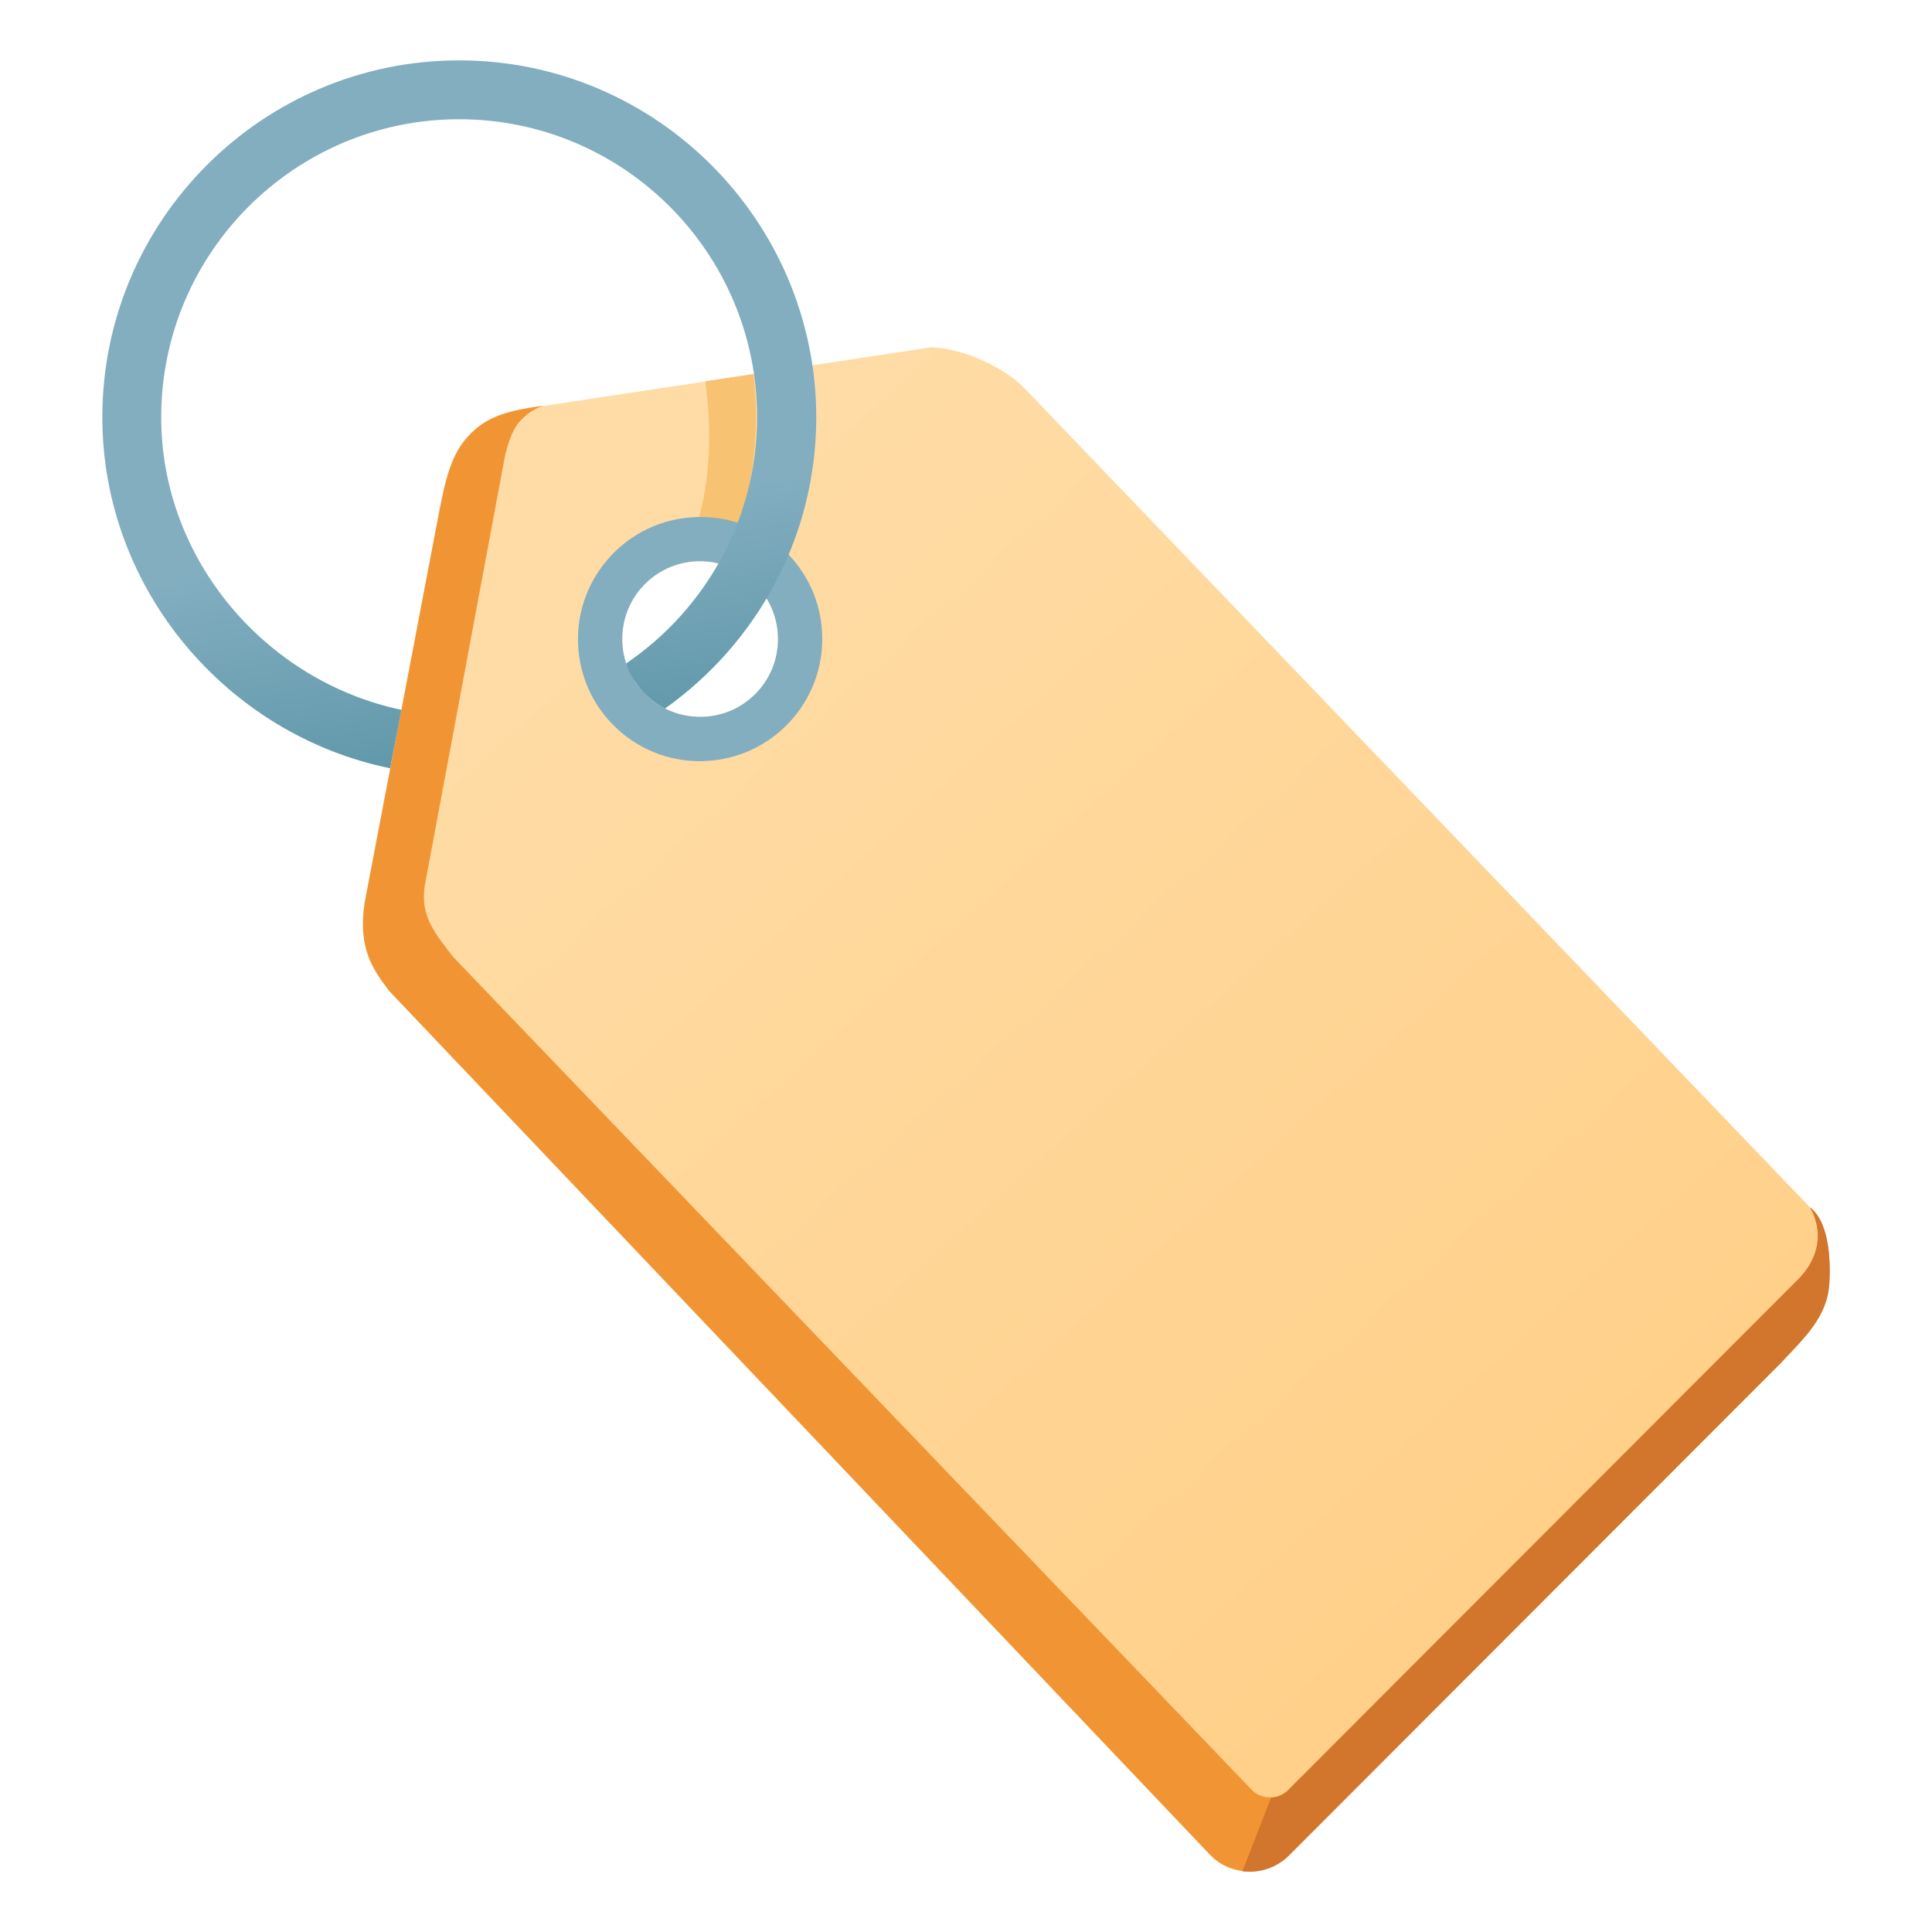
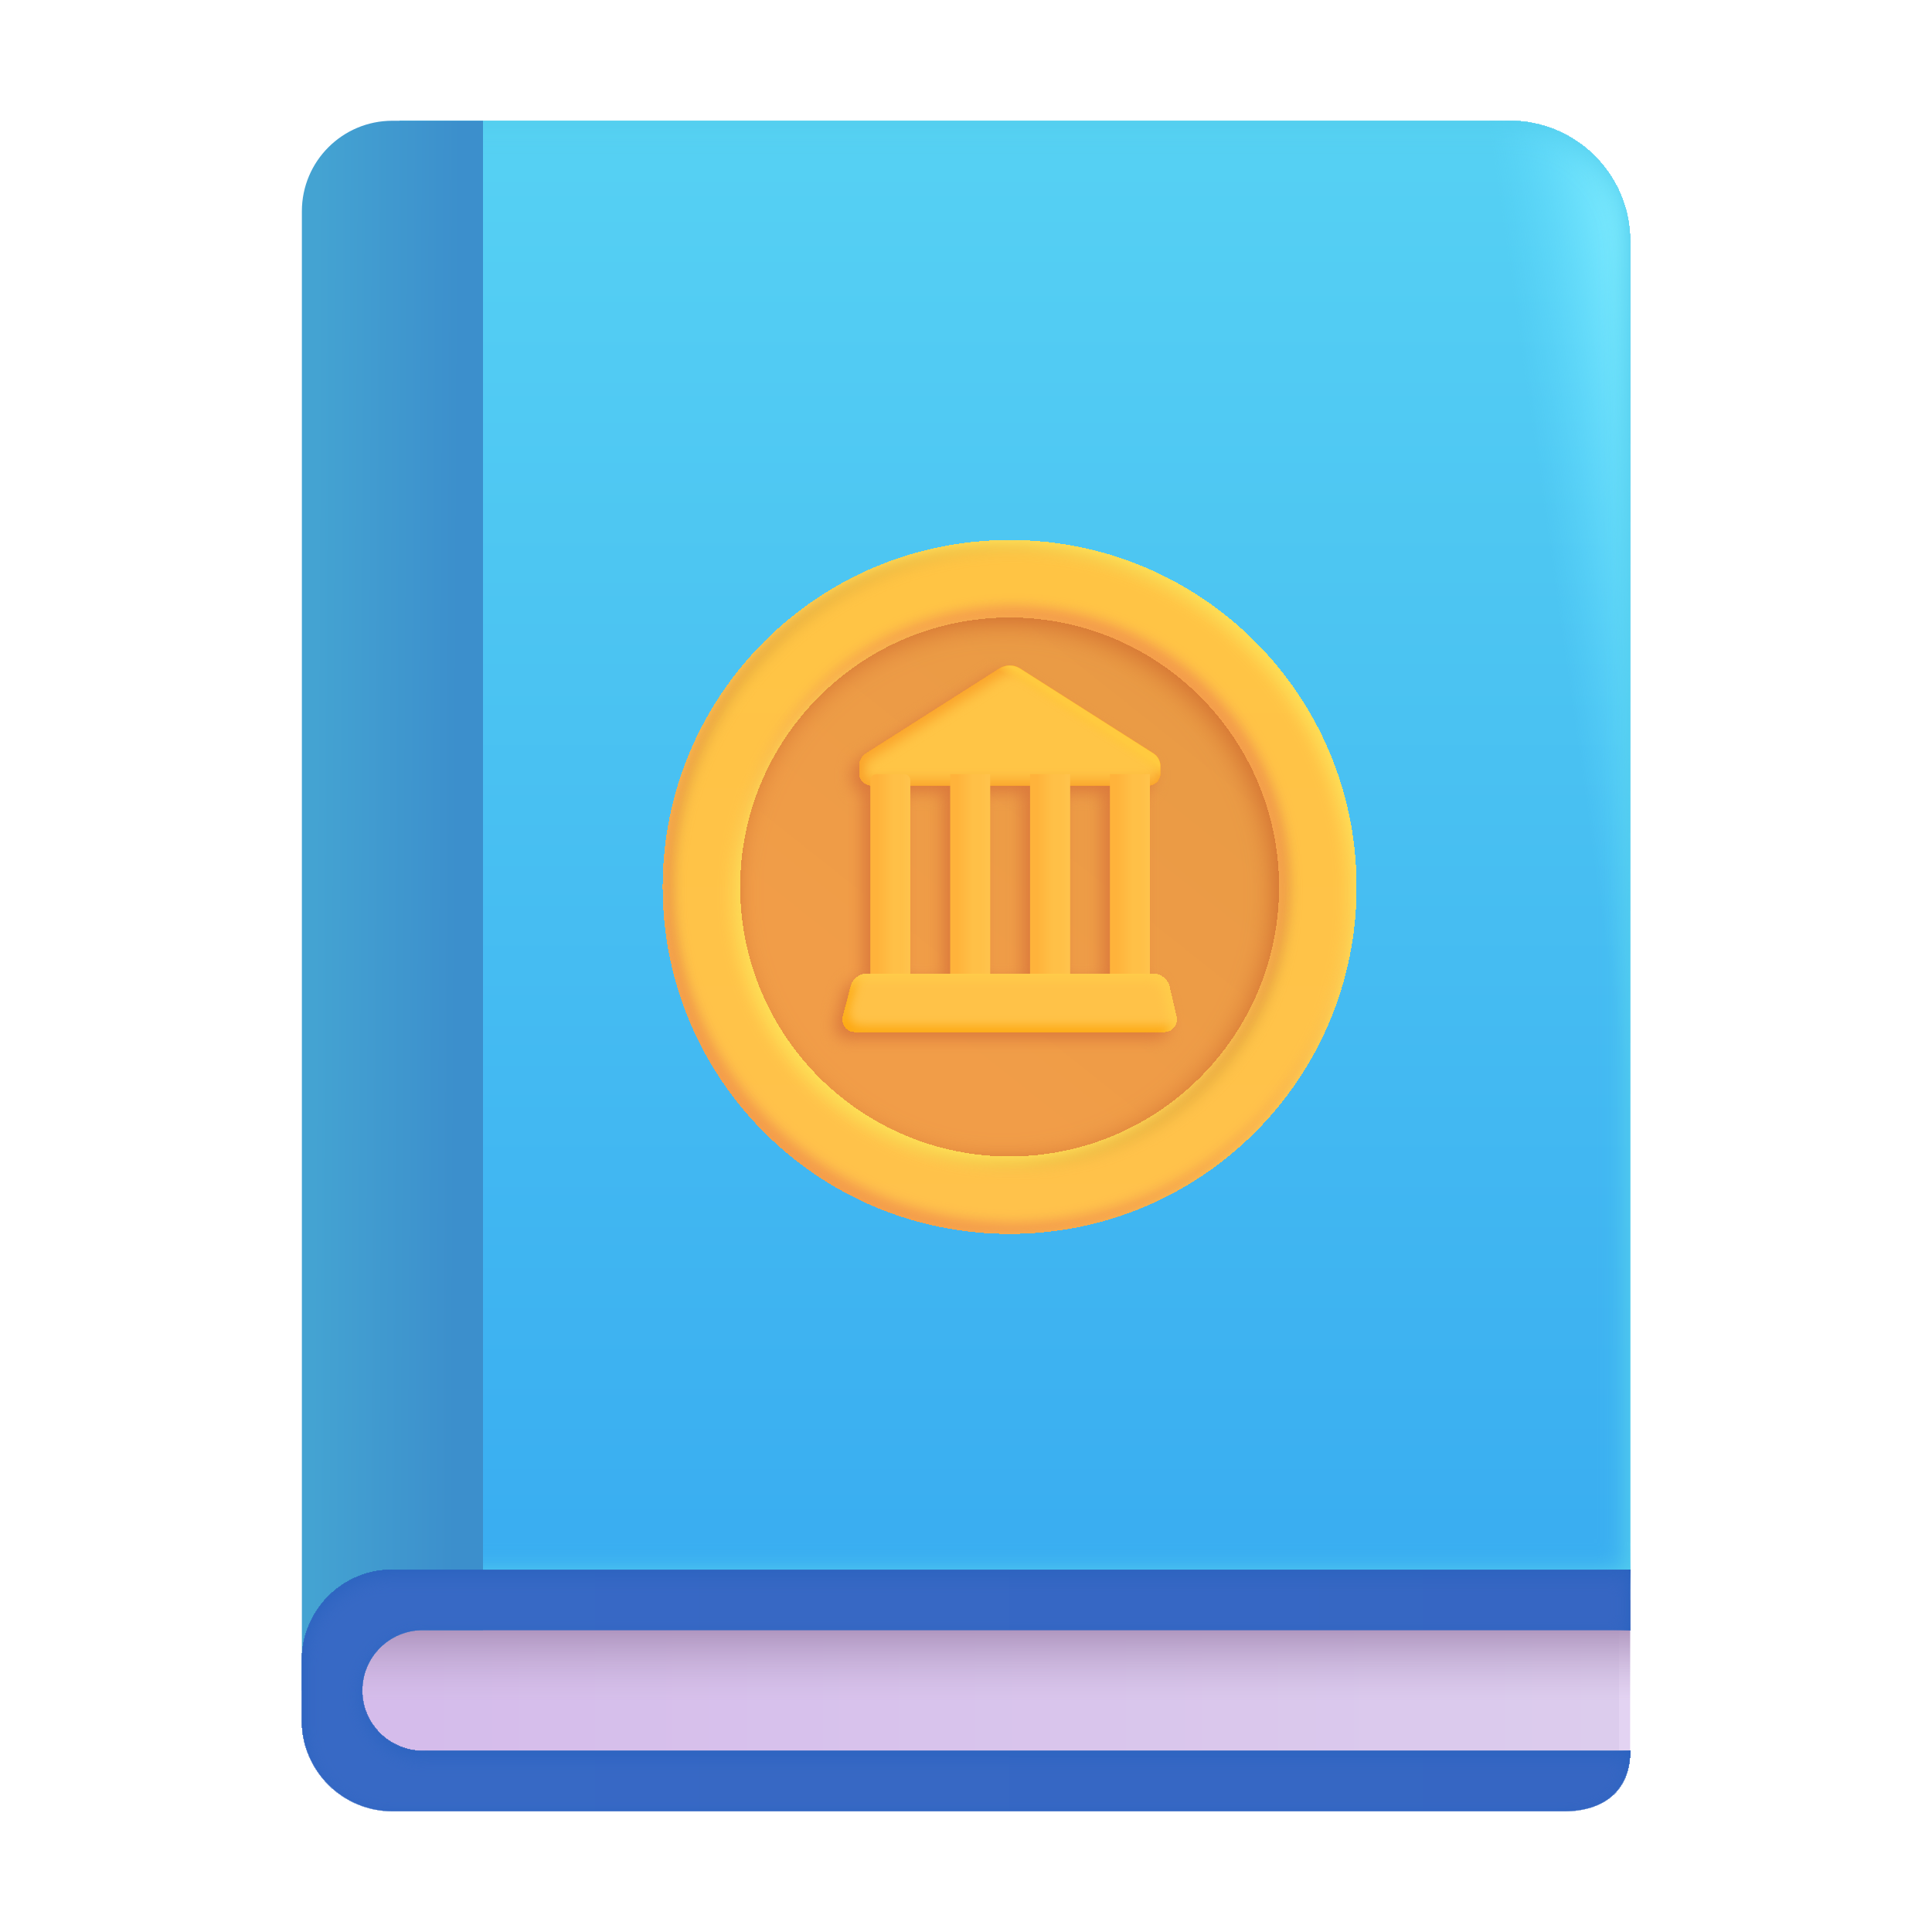
- <svg xmlns="http://www.w3.org/2000/svg" width="1em" height="1em" viewBox="0 0 128 128">
-   <linearGradient id="notoLabel0" x1="119.911" x2="42.672" y1="127.438" y2="34.533" gradientTransform="rotate(-2.292 69.817 72.875)" gradientUnits="userSpaceOnUse">
-     <stop offset="0" stop-color="#ffcc80" />
-     <stop offset="1" stop-color="#ffdca6" />
-   </linearGradient>
-   <path fill="url(#notoLabel0)" d="M120.09 80.17L67.86 25.71c-1.38-1.43-4.17-2.66-6.17-2.7l-25.91 3.92c-2.37.4-4.06 1.74-4.52 4.41l-5.08 27.18c-.05 2 1.07 4.83 2.44 6.27l52.89 55.15c1.38 1.44 3.72 1.48 5.16.11l30.49-30.25c.84-.8 2.96-3.65 3.52-6.12c.42-1.8-.59-3.51-.59-3.51M46.59 47.5c-2.85.12-5.25-2.1-5.37-4.95a5.15 5.15 0 0 1 4.95-5.36c2.85-.12 5.25 2.1 5.37 4.95c.12 2.84-2.1 5.25-4.95 5.36" />
-   <path fill="#f19534" d="M119.92 79.99s1.53 2.26-.67 4.64l-33.94 33.99c-.29.28-.68.44-1.1.46c-.49.02-.96-.16-1.28-.5L30.04 63.42c-1.22-1.58-2.2-2.71-1.9-4.73l5.21-27.91s.29-1.95 1.05-2.82c.78-.89 1.64-1.09 1.64-1.09c-1.85.27-3.41.53-4.63 1.64c-1.2 1.1-1.71 2.28-2.27 5.16l-4.99 26.17c-.45 3.08.6 4.42 1.62 5.8l54.39 57.24c.74.78 1.77 1.15 2.78 1.11c.86-.03 1.71-.37 2.38-1l32.69-32.73c1.45-1.57 3.05-2.98 3.18-5.24c.13-2.02-.16-4.2-1.27-5.03" />
-   <path fill="#f7c272" d="m45.66 36.26l2.56.54a23.43 23.43 0 0 0 1.69-12.02l-3.18.48c.53 3.9.26 7.7-1.07 11" />
-   <path fill="#82aec0" d="M46.39 37.18c2.76 0 5.04 2.18 5.15 4.95c.12 2.85-2.1 5.25-4.95 5.36h-.21c-2.76 0-5.04-2.18-5.15-4.95a5.15 5.15 0 0 1 4.95-5.36c.07.01.14 0 .21 0m0-2.93c-.11 0-.22 0-.33.01c-4.46.18-7.94 3.95-7.76 8.41a8.07 8.07 0 0 0 8.08 7.76c.11 0 .22 0 .33-.01c4.46-.18 7.94-3.95 7.76-8.41a8.06 8.06 0 0 0-8.08-7.76" />
-   <linearGradient id="notoLabel1" x1="31.683" x2="37.823" y1="35.064" y2="71.157" gradientUnits="userSpaceOnUse">
-     <stop offset="0" stop-color="#82aec0" />
-     <stop offset="1" stop-color="#2f7889" />
-   </linearGradient>
-   <path fill="url(#notoLabel1)" d="M30.42 4C17.38 4 6.78 14.61 6.78 27.64c0 11.42 8.29 21.06 19.07 23.26l.75-3.87c-8.94-1.88-15.92-9.9-15.92-19.39c0-10.88 8.85-19.74 19.74-19.74s19.74 8.85 19.74 19.74c0 6.78-3.45 12.76-8.67 16.31c0 0 .09.68.97 1.73c.69.83 1.6 1.26 1.6 1.26c6.05-4.29 10.02-11.34 10.02-19.3C54.06 14.61 43.45 4 30.42 4" />
-   <path fill="#d1762c" d="M82.95 124c.86-.03 1.71-.37 2.38-1l32.69-32.73c1.45-1.57 3.05-2.98 3.18-5.24c.12-2.01-.16-4.2-1.28-5.02c0 0 1.53 2.26-.67 4.64l-33.94 33.99c-.29.28-.68.44-1.1.46l-1.9 4.88c.22.01.43.03.64.02" />
+ <svg xmlns="http://www.w3.org/2000/svg" width="1em" height="1em" viewBox="0 0 32 32" version="1.1" id="svg21">
+   <defs id="defs22">
+     <filter id="f295idb" width="22" height="22" x="4.875" y="5.539" color-interpolation-filters="sRGB" filterUnits="userSpaceOnUse">
+       <feFlood flood-opacity="0" result="BackgroundImageFix" id="feFlood34" />
+       <feBlend in="SourceGraphic" in2="BackgroundImageFix" result="shape" id="feBlend34" mode="normal" />
+       <feColorMatrix in="SourceAlpha" result="hardAlpha" values="0 0 0 0 0 0 0 0 0 0 0 0 0 0 0 0 0 0 127 0" id="feColorMatrix34" />
+       <feOffset dx="-.25" dy=".25" id="feOffset34" />
+       <feGaussianBlur stdDeviation=".5" id="feGaussianBlur34" />
+       <feComposite in2="hardAlpha" k2="-1" k3="1" operator="arithmetic" id="feComposite34" k1="0" k4="0" />
+       <feColorMatrix values="0 0 0 0 0.831 0 0 0 0 0.451 0 0 0 0 0.196 0 0 0 1 0" id="feColorMatrix35" />
+       <feBlend in2="shape" result="effect1_innerShadow_18_21332" id="feBlend35" mode="normal" />
+     </filter>
+     <linearGradient id="f295id0" x1="11.563" x2="23.313" y1="21.852" y2="7.039" gradientUnits="userSpaceOnUse">
+       <stop stop-color="#f19d48" id="stop13-3" />
+       <stop offset="1" stop-color="#e89a44" id="stop14-6" />
+     </linearGradient>
+     <filter id="f295idc" width="28.538" height="28.538" x="1.731" y="2.145" color-interpolation-filters="sRGB" filterUnits="userSpaceOnUse">
+       <feFlood flood-opacity="0" result="BackgroundImageFix" id="feFlood35" />
+       <feBlend in="SourceGraphic" in2="BackgroundImageFix" result="shape" id="feBlend36" mode="normal" />
+       <feColorMatrix in="SourceAlpha" result="hardAlpha" values="0 0 0 0 0 0 0 0 0 0 0 0 0 0 0 0 0 0 127 0" id="feColorMatrix36" />
+       <feOffset dx=".3" dy=".3" id="feOffset36" />
+       <feGaussianBlur stdDeviation=".3" id="feGaussianBlur36" />
+       <feComposite in2="hardAlpha" k2="-1" k3="1" operator="arithmetic" id="feComposite36" k1="0" k4="0" />
+       <feColorMatrix values="0 0 0 0 0.886 0 0 0 0 0.663 0 0 0 0 0.235 0 0 0 1 0" id="feColorMatrix37" />
+       <feBlend in2="shape" result="effect1_innerShadow_18_21332" id="feBlend37" mode="normal" />
+       <feColorMatrix in="SourceAlpha" result="hardAlpha" values="0 0 0 0 0 0 0 0 0 0 0 0 0 0 0 0 0 0 127 0" id="feColorMatrix38" />
+       <feOffset dx=".3" dy="-.3" id="feOffset38" />
+       <feGaussianBlur stdDeviation=".3" id="feGaussianBlur38" />
+       <feComposite in2="hardAlpha" k2="-1" k3="1" operator="arithmetic" id="feComposite38" k1="0" k4="0" />
+       <feColorMatrix values="0 0 0 0 0.957 0 0 0 0 0.608 0 0 0 0 0.294 0 0 0 1 0" id="feColorMatrix39" />
+       <feBlend in2="effect1_innerShadow_18_21332" result="effect2_innerShadow_18_21332" id="feBlend39" mode="normal" />
+       <feColorMatrix in="SourceAlpha" result="hardAlpha" values="0 0 0 0 0 0 0 0 0 0 0 0 0 0 0 0 0 0 127 0" id="feColorMatrix40" />
+       <feOffset dy="-.3" id="feOffset40" />
+       <feGaussianBlur stdDeviation=".3" id="feGaussianBlur40" />
+       <feComposite in2="hardAlpha" k2="-1" k3="1" operator="arithmetic" id="feComposite40" k1="0" k4="0" />
+       <feColorMatrix values="0 0 0 0 0.957 0 0 0 0 0.608 0 0 0 0 0.294 0 0 0 1 0" id="feColorMatrix41" />
+       <feBlend in2="effect2_innerShadow_18_21332" result="effect3_innerShadow_18_21332" id="feBlend41" mode="normal" />
+       <feColorMatrix in="SourceAlpha" result="hardAlpha" values="0 0 0 0 0 0 0 0 0 0 0 0 0 0 0 0 0 0 127 0" id="feColorMatrix42" />
+       <feOffset dx="-.3" dy=".3" id="feOffset42" />
+       <feGaussianBlur stdDeviation=".3" id="feGaussianBlur42" />
+       <feComposite in2="hardAlpha" k2="-1" k3="1" operator="arithmetic" id="feComposite42" k1="0" k4="0" />
+       <feColorMatrix values="0 0 0 0 1 0 0 0 0 0.882 0 0 0 0 0.337 0 0 0 1 0" id="feColorMatrix43" />
+       <feBlend in2="effect3_innerShadow_18_21332" result="effect4_innerShadow_18_21332" id="feBlend43" mode="normal" />
+     </filter>
+     <linearGradient id="f295id1" x1="16" x2="16" y1="2.445" y2="30.383" gradientUnits="userSpaceOnUse">
+       <stop stop-color="#ffc444" id="stop15-7" />
+       <stop offset="1" stop-color="#ffc24b" id="stop16-5" />
+     </linearGradient>
+     <filter id="f295idd" width="14.651" height="15.959" x="8.362" y="7.172" color-interpolation-filters="sRGB" filterUnits="userSpaceOnUse">
+       <feFlood flood-opacity="0" result="BackgroundImageFix" id="feFlood43" />
+       <feBlend in="SourceGraphic" in2="BackgroundImageFix" result="shape" id="feBlend44" mode="normal" />
+       <feGaussianBlur result="effect1_foregroundBlur_18_21332" stdDeviation=".3" id="feGaussianBlur44" />
+     </filter>
+     <filter id="f295ide" width="12.275" height="5.33" x="9.948" y="7.241" color-interpolation-filters="sRGB" filterUnits="userSpaceOnUse">
+       <feFlood flood-opacity="0" result="BackgroundImageFix" id="feFlood44" />
+       <feBlend in="SourceGraphic" in2="BackgroundImageFix" result="shape" id="feBlend45" mode="normal" />
+       <feColorMatrix in="SourceAlpha" result="hardAlpha" values="0 0 0 0 0 0 0 0 0 0 0 0 0 0 0 0 0 0 127 0" id="feColorMatrix45" />
+       <feOffset dy="-.25" id="feOffset45" />
+       <feGaussianBlur stdDeviation=".25" id="feGaussianBlur45" />
+       <feComposite in2="hardAlpha" k2="-1" k3="1" operator="arithmetic" id="feComposite45" k1="0" k4="0" />
+       <feColorMatrix values="0 0 0 0 0.98 0 0 0 0 0.647 0 0 0 0 0.173 0 0 0 1 0" id="feColorMatrix46" />
+       <feBlend in2="shape" result="effect1_innerShadow_18_21332" id="feBlend46" mode="normal" />
+       <feColorMatrix in="SourceAlpha" result="hardAlpha" values="0 0 0 0 0 0 0 0 0 0 0 0 0 0 0 0 0 0 127 0" id="feColorMatrix47" />
+       <feOffset dx=".15" dy=".25" id="feOffset47" />
+       <feGaussianBlur stdDeviation=".25" id="feGaussianBlur47" />
+       <feComposite in2="hardAlpha" k2="-1" k3="1" operator="arithmetic" id="feComposite47" k1="0" k4="0" />
+       <feColorMatrix values="0 0 0 0 0.98 0 0 0 0 0.647 0 0 0 0 0.173 0 0 0 1 0" id="feColorMatrix48" />
+       <feBlend in2="effect1_innerShadow_18_21332" result="effect2_innerShadow_18_21332" id="feBlend48" mode="normal" />
+     </filter>
+     <linearGradient id="f295id2" x1="19.313" x2="18.906" y1="9.289" y2="9.906" gradientUnits="userSpaceOnUse">
+       <stop offset=".459" stop-color="#ffca3f" id="stop17-3" />
+       <stop offset="1" stop-color="#ffca3f" stop-opacity="0" id="stop18-5" />
+     </linearGradient>
+     <linearGradient id="f295id3" x1="10.531" x2="11.313" y1="15.059" y2="15.059" gradientUnits="userSpaceOnUse">
+       <stop offset=".167" stop-color="#ffb33b" id="stop19" />
+       <stop offset="1" stop-color="#ffc047" id="stop20" />
+     </linearGradient>
+     <linearGradient id="f295id4" x1="11.995" x2="11.609" y1="16.686" y2="16.686" gradientUnits="userSpaceOnUse">
+       <stop offset=".067" stop-color="#ffc34c" id="stop21" />
+       <stop offset="1" stop-color="#ffc34c" stop-opacity="0" id="stop22" />
+     </linearGradient>
+     <linearGradient id="f295id5" x1="13.75" x2="14.531" y1="15.059" y2="15.059" gradientUnits="userSpaceOnUse">
+       <stop offset=".167" stop-color="#ffb33b" id="stop23" />
+       <stop offset="1" stop-color="#ffc047" id="stop24" />
+     </linearGradient>
+     <linearGradient id="f295id6" x1="15.213" x2="14.828" y1="16.686" y2="16.686" gradientUnits="userSpaceOnUse">
+       <stop offset=".067" stop-color="#ffc34c" id="stop25" />
+       <stop offset="1" stop-color="#ffc34c" stop-opacity="0" id="stop26" />
+     </linearGradient>
+     <linearGradient id="f295id7" x1="16.969" x2="17.75" y1="15.059" y2="15.059" gradientUnits="userSpaceOnUse">
+       <stop offset=".167" stop-color="#ffb33b" id="stop27" />
+       <stop offset="1" stop-color="#ffc047" id="stop28" />
+     </linearGradient>
+     <linearGradient id="f295id8" x1="18.432" x2="18.047" y1="16.686" y2="16.686" gradientUnits="userSpaceOnUse">
+       <stop offset=".067" stop-color="#ffc34c" id="stop29" />
+       <stop offset="1" stop-color="#ffc34c" stop-opacity="0" id="stop30" />
+     </linearGradient>
+     <linearGradient id="f295id9" x1="20.188" x2="20.969" y1="15.059" y2="15.059" gradientUnits="userSpaceOnUse">
+       <stop offset=".167" stop-color="#ffb33b" id="stop31" />
+       <stop offset="1" stop-color="#ffc047" id="stop32" />
+     </linearGradient>
+     <linearGradient id="f295ida" x1="21.651" x2="21.266" y1="16.686" y2="16.686" gradientUnits="userSpaceOnUse">
+       <stop offset=".067" stop-color="#ffc34c" id="stop33" />
+       <stop offset="1" stop-color="#ffc34c" stop-opacity="0" id="stop34" />
+     </linearGradient>
+     <filter id="f295idf" width="13.951" height="2.836" x="9.024" y="19.664" color-interpolation-filters="sRGB" filterUnits="userSpaceOnUse">
+       <feFlood flood-opacity="0" result="BackgroundImageFix" id="feFlood48" />
+       <feBlend in="SourceGraphic" in2="BackgroundImageFix" result="shape" id="feBlend49" mode="normal" />
+       <feColorMatrix in="SourceAlpha" result="hardAlpha" values="0 0 0 0 0 0 0 0 0 0 0 0 0 0 0 0 0 0 127 0" id="feColorMatrix49" />
+       <feOffset dx=".25" dy="-.25" id="feOffset49" />
+       <feGaussianBlur stdDeviation=".2" id="feGaussianBlur49" />
+       <feComposite in2="hardAlpha" k2="-1" k3="1" operator="arithmetic" id="feComposite49" k1="0" k4="0" />
+       <feColorMatrix values="0 0 0 0 0.992 0 0 0 0 0.659 0 0 0 0 0.071 0 0 0 1 0" id="feColorMatrix50" />
+       <feBlend in2="shape" result="effect1_innerShadow_18_21332" id="feBlend50" mode="normal" />
+       <feColorMatrix in="SourceAlpha" result="hardAlpha" values="0 0 0 0 0 0 0 0 0 0 0 0 0 0 0 0 0 0 127 0" id="feColorMatrix51" />
+       <feOffset dx="-.25" dy=".25" id="feOffset51" />
+       <feGaussianBlur stdDeviation=".2" id="feGaussianBlur51" />
+       <feComposite in2="hardAlpha" k2="-1" k3="1" operator="arithmetic" id="feComposite51" k1="0" k4="0" />
+       <feColorMatrix values="0 0 0 0 1 0 0 0 0 0.8 0 0 0 0 0.29 0 0 0 1 0" id="feColorMatrix52" />
+       <feBlend in2="effect1_innerShadow_18_21332" result="effect2_innerShadow_18_21332" id="feBlend52" mode="normal" />
+     </filter>
+     <filter id="filter54" width="22" height="22" x="4.875" y="5.539" color-interpolation-filters="sRGB" filterUnits="userSpaceOnUse">
+       <feFlood flood-opacity="0" result="BackgroundImageFix" id="feFlood49" />
+       <feBlend in="SourceGraphic" in2="BackgroundImageFix" result="shape" id="feBlend51" mode="normal" />
+       <feColorMatrix in="SourceAlpha" result="hardAlpha" values="0 0 0 0 0 0 0 0 0 0 0 0 0 0 0 0 0 0 127 0" id="feColorMatrix53" />
+       <feOffset dx="-.25" dy=".25" id="feOffset53" />
+       <feGaussianBlur stdDeviation=".5" id="feGaussianBlur53" />
+       <feComposite in2="hardAlpha" k2="-1" k3="1" operator="arithmetic" id="feComposite53" k1="0" k4="0" />
+       <feColorMatrix values="0 0 0 0 0.831 0 0 0 0 0.451 0 0 0 0 0.196 0 0 0 1 0" id="feColorMatrix54" />
+       <feBlend in2="shape" result="effect1_innerShadow_18_21332" id="feBlend54" mode="normal" />
+     </filter>
+     <filter id="filter62" width="28.538" height="28.538" x="1.731" y="2.145" color-interpolation-filters="sRGB" filterUnits="userSpaceOnUse">
+       <feFlood flood-opacity="0" result="BackgroundImageFix" id="feFlood54" />
+       <feBlend in="SourceGraphic" in2="BackgroundImageFix" result="shape" id="feBlend55" mode="normal" />
+       <feColorMatrix in="SourceAlpha" result="hardAlpha" values="0 0 0 0 0 0 0 0 0 0 0 0 0 0 0 0 0 0 127 0" id="feColorMatrix55" />
+       <feOffset dx=".3" dy=".3" id="feOffset55" />
+       <feGaussianBlur stdDeviation=".3" id="feGaussianBlur55" />
+       <feComposite in2="hardAlpha" k2="-1" k3="1" operator="arithmetic" id="feComposite55" k1="0" k4="0" />
+       <feColorMatrix values="0 0 0 0 0.886 0 0 0 0 0.663 0 0 0 0 0.235 0 0 0 1 0" id="feColorMatrix56" />
+       <feBlend in2="shape" result="effect1_innerShadow_18_21332" id="feBlend56" mode="normal" />
+       <feColorMatrix in="SourceAlpha" result="hardAlpha" values="0 0 0 0 0 0 0 0 0 0 0 0 0 0 0 0 0 0 127 0" id="feColorMatrix57" />
+       <feOffset dx=".3" dy="-.3" id="feOffset57" />
+       <feGaussianBlur stdDeviation=".3" id="feGaussianBlur57" />
+       <feComposite in2="hardAlpha" k2="-1" k3="1" operator="arithmetic" id="feComposite57" k1="0" k4="0" />
+       <feColorMatrix values="0 0 0 0 0.957 0 0 0 0 0.608 0 0 0 0 0.294 0 0 0 1 0" id="feColorMatrix58" />
+       <feBlend in2="effect1_innerShadow_18_21332" result="effect2_innerShadow_18_21332" id="feBlend58" mode="normal" />
+       <feColorMatrix in="SourceAlpha" result="hardAlpha" values="0 0 0 0 0 0 0 0 0 0 0 0 0 0 0 0 0 0 127 0" id="feColorMatrix59" />
+       <feOffset dy="-.3" id="feOffset59" />
+       <feGaussianBlur stdDeviation=".3" id="feGaussianBlur59" />
+       <feComposite in2="hardAlpha" k2="-1" k3="1" operator="arithmetic" id="feComposite59" k1="0" k4="0" />
+       <feColorMatrix values="0 0 0 0 0.957 0 0 0 0 0.608 0 0 0 0 0.294 0 0 0 1 0" id="feColorMatrix60" />
+       <feBlend in2="effect2_innerShadow_18_21332" result="effect3_innerShadow_18_21332" id="feBlend60" mode="normal" />
+       <feColorMatrix in="SourceAlpha" result="hardAlpha" values="0 0 0 0 0 0 0 0 0 0 0 0 0 0 0 0 0 0 127 0" id="feColorMatrix61" />
+       <feOffset dx="-.3" dy=".3" id="feOffset61" />
+       <feGaussianBlur stdDeviation=".3" id="feGaussianBlur61" />
+       <feComposite in2="hardAlpha" k2="-1" k3="1" operator="arithmetic" id="feComposite61" k1="0" k4="0" />
+       <feColorMatrix values="0 0 0 0 1 0 0 0 0 0.882 0 0 0 0 0.337 0 0 0 1 0" id="feColorMatrix62" />
+       <feBlend in2="effect3_innerShadow_18_21332" result="effect4_innerShadow_18_21332" id="feBlend62" mode="normal" />
+     </filter>
+     <filter id="filter63" width="14.651" height="15.959" x="8.362" y="7.172" color-interpolation-filters="sRGB" filterUnits="userSpaceOnUse">
+       <feFlood flood-opacity="0" result="BackgroundImageFix" id="feFlood62" />
+       <feBlend in="SourceGraphic" in2="BackgroundImageFix" result="shape" id="feBlend63" mode="normal" />
+       <feGaussianBlur result="effect1_foregroundBlur_18_21332" stdDeviation=".3" id="feGaussianBlur63" />
+     </filter>
+     <filter id="filter67" width="12.275" height="5.33" x="9.948" y="7.241" color-interpolation-filters="sRGB" filterUnits="userSpaceOnUse">
+       <feFlood flood-opacity="0" result="BackgroundImageFix" id="feFlood63" />
+       <feBlend in="SourceGraphic" in2="BackgroundImageFix" result="shape" id="feBlend64" mode="normal" />
+       <feColorMatrix in="SourceAlpha" result="hardAlpha" values="0 0 0 0 0 0 0 0 0 0 0 0 0 0 0 0 0 0 127 0" id="feColorMatrix64" />
+       <feOffset dy="-.25" id="feOffset64" />
+       <feGaussianBlur stdDeviation=".25" id="feGaussianBlur64" />
+       <feComposite in2="hardAlpha" k2="-1" k3="1" operator="arithmetic" id="feComposite64" k1="0" k4="0" />
+       <feColorMatrix values="0 0 0 0 0.98 0 0 0 0 0.647 0 0 0 0 0.173 0 0 0 1 0" id="feColorMatrix65" />
+       <feBlend in2="shape" result="effect1_innerShadow_18_21332" id="feBlend65" mode="normal" />
+       <feColorMatrix in="SourceAlpha" result="hardAlpha" values="0 0 0 0 0 0 0 0 0 0 0 0 0 0 0 0 0 0 127 0" id="feColorMatrix66" />
+       <feOffset dx=".15" dy=".25" id="feOffset66" />
+       <feGaussianBlur stdDeviation=".25" id="feGaussianBlur66" />
+       <feComposite in2="hardAlpha" k2="-1" k3="1" operator="arithmetic" id="feComposite66" k1="0" k4="0" />
+       <feColorMatrix values="0 0 0 0 0.98 0 0 0 0 0.647 0 0 0 0 0.173 0 0 0 1 0" id="feColorMatrix67" />
+       <feBlend in2="effect1_innerShadow_18_21332" result="effect2_innerShadow_18_21332" id="feBlend67" mode="normal" />
+     </filter>
+     <filter id="filter71" width="13.951" height="2.836" x="9.024" y="19.664" color-interpolation-filters="sRGB" filterUnits="userSpaceOnUse">
+       <feFlood flood-opacity="0" result="BackgroundImageFix" id="feFlood67" />
+       <feBlend in="SourceGraphic" in2="BackgroundImageFix" result="shape" id="feBlend68" mode="normal" />
+       <feColorMatrix in="SourceAlpha" result="hardAlpha" values="0 0 0 0 0 0 0 0 0 0 0 0 0 0 0 0 0 0 127 0" id="feColorMatrix68" />
+       <feOffset dx=".25" dy="-.25" id="feOffset68" />
+       <feGaussianBlur stdDeviation=".2" id="feGaussianBlur68" />
+       <feComposite in2="hardAlpha" k2="-1" k3="1" operator="arithmetic" id="feComposite68" k1="0" k4="0" />
+       <feColorMatrix values="0 0 0 0 0.992 0 0 0 0 0.659 0 0 0 0 0.071 0 0 0 1 0" id="feColorMatrix69" />
+       <feBlend in2="shape" result="effect1_innerShadow_18_21332" id="feBlend69" mode="normal" />
+       <feColorMatrix in="SourceAlpha" result="hardAlpha" values="0 0 0 0 0 0 0 0 0 0 0 0 0 0 0 0 0 0 127 0" id="feColorMatrix70" />
+       <feOffset dx="-.25" dy=".25" id="feOffset70" />
+       <feGaussianBlur stdDeviation=".2" id="feGaussianBlur70" />
+       <feComposite in2="hardAlpha" k2="-1" k3="1" operator="arithmetic" id="feComposite70" k1="0" k4="0" />
+       <feColorMatrix values="0 0 0 0 1 0 0 0 0 0.8 0 0 0 0 0.29 0 0 0 1 0" id="feColorMatrix71" />
+       <feBlend in2="effect1_innerShadow_18_21332" result="effect2_innerShadow_18_21332" id="feBlend71" mode="normal" />
+     </filter>
+   </defs>
+   <g fill="none" id="g21">
+     <g filter="url(#f144id6)" id="g2">
+       <path fill="url(#f144id0)" d="M6.625 2H25a2 2 0 0 1 2 2v22H6.625z" id="path1" />
+       <path fill="url(#f144id1)" d="M6.625 2H25a2 2 0 0 1 2 2v22H6.625z" id="path2" />
+     </g>
+     <path fill="url(#f144id2)" d="M5.5 26.5H27V29h-.5l-.5.5H5.5z" id="path3" />
+     <path fill="url(#f144id3)" d="M5.5 26.5H27V29h-.5l-.5.5H5.5z" id="path4" />
+     <path fill="url(#f144id4)" d="M6.5 2A1.5 1.5 0 0 0 5 3.5V28h1a1 1 0 0 1 1-1h1V2z" id="path5" />
+     <g filter="url(#f144id7)" id="g6">
+       <path fill="url(#f144id5)" d="M6.5 26A1.5 1.5 0 0 0 5 27.5v1A1.5 1.5 0 0 0 6.5 30h19.408C26.56 30 27 29.666 27 29H7a1 1 0 1 1 0-2h20v-1z" id="path6" />
+     </g>
+     <defs id="defs21">
+       <linearGradient id="f144id0" x1="17.5" x2="17.5" y1="2" y2="26" gradientUnits="userSpaceOnUse">
+         <stop stop-color="#56d1f3" id="stop6" />
+         <stop offset="1" stop-color="#39adf1" id="stop7" />
+       </linearGradient>
+       <linearGradient id="f144id1" x1="27.156" x2="25.188" y1="5.531" y2="5.813" gradientUnits="userSpaceOnUse">
+         <stop offset=".014" stop-color="#7fecff" id="stop8" />
+         <stop offset="1" stop-color="#60deff" stop-opacity="0" id="stop9" />
+       </linearGradient>
+       <linearGradient id="f144id2" x1="6.721" x2="26.819" y1="28.416" y2="28.416" gradientUnits="userSpaceOnUse">
+         <stop stop-color="#d5bceb" id="stop10" />
+         <stop offset="1" stop-color="#dccced" id="stop11" />
+         <stop offset="1" stop-color="#e3d3f2" id="stop12" />
+       </linearGradient>
+       <linearGradient id="f144id3" x1="16.25" x2="16.25" y1="26.738" y2="28.157" gradientUnits="userSpaceOnUse">
+         <stop stop-color="#9f84ae" id="stop13" />
+         <stop offset="1" stop-color="#c5b1d6" stop-opacity="0" id="stop14" />
+       </linearGradient>
+       <linearGradient id="f144id4" x1="5.205" x2="7.563" y1="16.738" y2="16.75" gradientUnits="userSpaceOnUse">
+         <stop stop-color="#44a3d2" id="stop15" />
+         <stop offset="1" stop-color="#3c8fcc" id="stop16" />
+       </linearGradient>
+       <linearGradient id="f144id5" x1="6.431" x2="27" y1="28.964" y2="28.932" gradientUnits="userSpaceOnUse">
+         <stop stop-color="#3769c5" id="stop17" />
+         <stop offset="1" stop-color="#3666c3" id="stop18" />
+       </linearGradient>
+       <filter id="f144id6" width="20.375" height="24.1" x="6.625" y="2" color-interpolation-filters="sRGB" filterUnits="userSpaceOnUse">
+         <feFlood flood-opacity="0" result="BackgroundImageFix" id="feFlood18" />
+         <feBlend in="SourceGraphic" in2="BackgroundImageFix" result="shape" id="feBlend18" />
+         <feColorMatrix in="SourceAlpha" result="hardAlpha" values="0 0 0 0 0 0 0 0 0 0 0 0 0 0 0 0 0 0 127 0" id="feColorMatrix18" />
+         <feOffset dy=".1" id="feOffset18" />
+         <feGaussianBlur stdDeviation=".25" id="feGaussianBlur18" />
+         <feComposite in2="hardAlpha" k2="-1" k3="1" operator="arithmetic" id="feComposite18" />
+         <feColorMatrix values="0 0 0 0 0.325 0 0 0 0 0.808 0 0 0 0 0.933 0 0 0 1 0" id="feColorMatrix19" />
+         <feBlend in2="shape" result="effect1_innerShadow_18_20823" id="feBlend19" />
+       </filter>
+       <filter id="f144id7" width="22" height="4.1" x="5" y="26" color-interpolation-filters="sRGB" filterUnits="userSpaceOnUse">
+         <feFlood flood-opacity="0" result="BackgroundImageFix" id="feFlood19" />
+         <feBlend in="SourceGraphic" in2="BackgroundImageFix" result="shape" id="feBlend20" />
+         <feColorMatrix in="SourceAlpha" result="hardAlpha" values="0 0 0 0 0 0 0 0 0 0 0 0 0 0 0 0 0 0 127 0" id="feColorMatrix20" />
+         <feOffset dy=".1" id="feOffset20" />
+         <feGaussianBlur stdDeviation=".15" id="feGaussianBlur20" />
+         <feComposite in2="hardAlpha" k2="-1" k3="1" operator="arithmetic" id="feComposite20" />
+         <feColorMatrix values="0 0 0 0 0.169 0 0 0 0 0.388 0 0 0 0 0.749 0 0 0 1 0" id="feColorMatrix21" />
+         <feBlend in2="shape" result="effect1_innerShadow_18_20823" id="feBlend21" />
+       </filter>
+     </defs>
+   </g>
+   <g fill="none" id="g52" transform="matrix(0.4109712,0,0,0.4109712,10.14711,7.945228)">
+     <g filter="url(#f295idb)" id="g2-6">
+       <circle cx="16" cy="16.414" r="10.875" fill="url(#f295id0)" id="circle1" style="fill:url(#f295id0)" />
+     </g>
+     <g filter="url(#f295idc)" id="g3">
+       <path fill="url(#f295id1)" fill-rule="evenodd" d="m 16,30.383 c 7.715,0 13.969,-6.254 13.969,-13.969 C 29.969,8.699 23.715,2.445 16,2.445 8.285,2.445 2.031,8.7 2.031,16.415 2.031,24.129 8.285,30.383 16,30.383 m 0,-3.094 c 6.006,0 10.875,-4.869 10.875,-10.875 C 26.875,10.408 22.006,5.54 16,5.54 9.994,5.54 5.125,10.408 5.125,16.414 5.125,22.42 9.994,27.29 16,27.29" clip-rule="evenodd" id="path1-2" style="fill:url(#f295id1)" />
+     </g>
+     <g filter="url(#f295idd)" id="g4">
+       <path fill="#dc7b3c" fill-rule="evenodd" d="m 9.913,11.315 a 0.6,0.6 0 0 0 -0.278,0.507 v 0.28 a 0.5,0.5 0 0 0 0.438,0.496 v 7.597 H 9.965 a 0.7,0.7 0 0 0 -0.677,0.524 l -0.31,1.186 a 0.5,0.5 0 0 0 0.484,0.626 h 12.45 A 0.5,0.5 0 0 0 22.4,21.919 l -0.272,-1.181 a 0.7,0.7 0 0 0 -0.683,-0.543 h -0.107 v -7.6 a 0.5,0.5 0 0 0 0.422,-0.493 v -0.28 A 0.6,0.6 0 0 0 21.483,11.315 L 16.1,7.89 a 0.75,0.75 0 0 0 -0.806,0 z m 9.816,8.88 v -7.593 h -1.61 v 7.593 z m -3.219,0 V 12.602 H 14.9 v 7.593 z m -3.219,0 v -7.593 h -1.609 v 7.593 z" clip-rule="evenodd" id="path2-9" />
+     </g>
+     <g filter="url(#f295ide)" id="g5">
+       <path fill="#ffc546" d="m 9.948,11.54 a 0.6,0.6 0 0 1 0.277,-0.506 l 5.383,-3.426 a 0.75,0.75 0 0 1 0.805,0 l 5.382,3.426 a 0.6,0.6 0 0 1 0.278,0.506 v 0.28 a 0.5,0.5 0 0 1 -0.5,0.5 H 10.448 a 0.5,0.5 0 0 1 -0.5,-0.5 z" id="path3-1" />
+     </g>
+     <path fill="url(#f295id2)" d="m 9.948,11.54 a 0.6,0.6 0 0 1 0.277,-0.506 l 5.383,-3.426 a 0.75,0.75 0 0 1 0.805,0 l 5.382,3.426 a 0.6,0.6 0 0 1 0.278,0.506 v 0.28 a 0.5,0.5 0 0 1 -0.5,0.5 H 10.448 a 0.5,0.5 0 0 1 -0.5,-0.5 z" id="path4-2" style="fill:url(#f295id2)" />
+     <path fill="url(#f295id3)" d="m 10.385,12.117 a 0.25,0.25 0 0 1 0.25,-0.25 h 1.11 a 0.25,0.25 0 0 1 0.25,0.25 v 8.016 h -1.61 z" id="path5-7" style="fill:url(#f295id3)" />
+     <path fill="url(#f295id4)" d="m 10.385,12.117 a 0.25,0.25 0 0 1 0.25,-0.25 h 1.11 a 0.25,0.25 0 0 1 0.25,0.25 v 8.016 h -1.61 z" id="path6-0" style="fill:url(#f295id4)" />
+     <path fill="url(#f295id5)" d="m 13.604,11.867 h 1.609 v 8.266 h -1.609 z" id="path7" style="fill:url(#f295id5)" />
+     <path fill="url(#f295id6)" d="m 13.604,11.867 h 1.609 v 8.266 h -1.609 z" id="path8" style="fill:url(#f295id6)" />
+     <path fill="url(#f295id7)" d="m 16.823,11.867 h 1.609 v 8.266 h -1.609 z" id="path9" style="fill:url(#f295id7)" />
+     <path fill="url(#f295id8)" d="m 16.823,11.867 h 1.609 v 8.266 h -1.609 z" id="path10" style="fill:url(#f295id8)" />
+     <path fill="url(#f295id9)" d="m 20.041,11.867 h 1.609 v 8.266 h -1.609 z" id="path11" style="fill:url(#f295id9)" />
+     <path fill="url(#f295ida)" d="m 20.041,11.867 h 1.609 v 8.266 h -1.609 z" id="path12" style="fill:url(#f295ida)" />
+     <g filter="url(#f295idf)" id="g13">
+       <path fill="#ffc248" d="m 9.6,20.437 a 0.7,0.7 0 0 1 0.678,-0.523 h 11.48 a 0.7,0.7 0 0 1 0.682,0.543 l 0.273,1.18 A 0.5,0.5 0 0 1 22.225,22.25 H 9.775 A 0.5,0.5 0 0 1 9.291,21.624 Z" id="path13" />
+     </g>
+     <defs id="defs52">
+       <linearGradient id="RESERVED_FOR_INKSCAPE_DUPLICATE_DEF_000000000" x1="11.563" x2="23.313" y1="21.852" y2="7.039" gradientUnits="userSpaceOnUse">
+         <stop stop-color="#f19d48" id="stop5" />
+         <stop offset="1" stop-color="#e89a44" id="stop6-9" />
+       </linearGradient>
+       <linearGradient id="RESERVED_FOR_INKSCAPE_DUPLICATE_DEF_000000001" x1="16" x2="16" y1="2.445" y2="30.383" gradientUnits="userSpaceOnUse">
+         <stop stop-color="#ffc444" id="stop7-3" />
+         <stop offset="1" stop-color="#ffc24b" id="stop8-6" />
+       </linearGradient>
+       <linearGradient id="RESERVED_FOR_INKSCAPE_DUPLICATE_DEF_000000002" x1="19.313" x2="18.906" y1="9.289" y2="9.906" gradientUnits="userSpaceOnUse">
+         <stop offset=".459" stop-color="#ffca3f" id="stop9-0" />
+         <stop offset="1" stop-color="#ffca3f" stop-opacity="0" id="stop10-6" />
+       </linearGradient>
+       <linearGradient id="RESERVED_FOR_INKSCAPE_DUPLICATE_DEF_000000003" x1="10.531" x2="11.313" y1="15.059" y2="15.059" gradientUnits="userSpaceOnUse">
+         <stop offset=".167" stop-color="#ffb33b" id="stop11-2" />
+         <stop offset="1" stop-color="#ffc047" id="stop12-6" />
+       </linearGradient>
+       <linearGradient id="RESERVED_FOR_INKSCAPE_DUPLICATE_DEF_000000004" x1="11.995" x2="11.609" y1="16.686" y2="16.686" gradientUnits="userSpaceOnUse">
+         <stop offset=".067" stop-color="#ffc34c" id="stop35" />
+         <stop offset="1" stop-color="#ffc34c" stop-opacity="0" id="stop36" />
+       </linearGradient>
+       <linearGradient id="RESERVED_FOR_INKSCAPE_DUPLICATE_DEF_000000005" x1="13.75" x2="14.531" y1="15.059" y2="15.059" gradientUnits="userSpaceOnUse">
+         <stop offset=".167" stop-color="#ffb33b" id="stop37" />
+         <stop offset="1" stop-color="#ffc047" id="stop38" />
+       </linearGradient>
+       <linearGradient id="RESERVED_FOR_INKSCAPE_DUPLICATE_DEF_000000006" x1="15.213" x2="14.828" y1="16.686" y2="16.686" gradientUnits="userSpaceOnUse">
+         <stop offset=".067" stop-color="#ffc34c" id="stop39" />
+         <stop offset="1" stop-color="#ffc34c" stop-opacity="0" id="stop40" />
+       </linearGradient>
+       <linearGradient id="RESERVED_FOR_INKSCAPE_DUPLICATE_DEF_000000007" x1="16.969" x2="17.75" y1="15.059" y2="15.059" gradientUnits="userSpaceOnUse">
+         <stop offset=".167" stop-color="#ffb33b" id="stop41" />
+         <stop offset="1" stop-color="#ffc047" id="stop42" />
+       </linearGradient>
+       <linearGradient id="RESERVED_FOR_INKSCAPE_DUPLICATE_DEF_000000008" x1="18.432" x2="18.047" y1="16.686" y2="16.686" gradientUnits="userSpaceOnUse">
+         <stop offset=".067" stop-color="#ffc34c" id="stop43" />
+         <stop offset="1" stop-color="#ffc34c" stop-opacity="0" id="stop44" />
+       </linearGradient>
+       <linearGradient id="RESERVED_FOR_INKSCAPE_DUPLICATE_DEF_000000009" x1="20.188" x2="20.969" y1="15.059" y2="15.059" gradientUnits="userSpaceOnUse">
+         <stop offset=".167" stop-color="#ffb33b" id="stop45" />
+         <stop offset="1" stop-color="#ffc047" id="stop46" />
+       </linearGradient>
+       <linearGradient id="RESERVED_FOR_INKSCAPE_DUPLICATE_DEF_000000010" x1="21.651" x2="21.266" y1="16.686" y2="16.686" gradientUnits="userSpaceOnUse">
+         <stop offset=".067" stop-color="#ffc34c" id="stop47" />
+         <stop offset="1" stop-color="#ffc34c" stop-opacity="0" id="stop48" />
+       </linearGradient>
+       <filter id="filter23" width="22" height="22" x="4.875" y="5.539" color-interpolation-filters="sRGB" filterUnits="userSpaceOnUse">
+         <feFlood flood-opacity="0" result="BackgroundImageFix" id="feFlood22" />
+         <feBlend in="SourceGraphic" in2="BackgroundImageFix" result="shape" id="feBlend22" mode="normal" />
+         <feColorMatrix in="SourceAlpha" result="hardAlpha" values="0 0 0 0 0 0 0 0 0 0 0 0 0 0 0 0 0 0 127 0" id="feColorMatrix22" />
+         <feOffset dx="-.25" dy=".25" id="feOffset22" />
+         <feGaussianBlur stdDeviation=".5" id="feGaussianBlur22" />
+         <feComposite in2="hardAlpha" k2="-1" k3="1" operator="arithmetic" id="feComposite22" k1="0" k4="0" />
+         <feColorMatrix values="0 0 0 0 0.831 0 0 0 0 0.451 0 0 0 0 0.196 0 0 0 1 0" id="feColorMatrix23" />
+         <feBlend in2="shape" result="effect1_innerShadow_18_21332" id="feBlend23" mode="normal" />
+       </filter>
+       <filter id="filter31" width="28.538" height="28.538" x="1.731" y="2.145" color-interpolation-filters="sRGB" filterUnits="userSpaceOnUse">
+         <feFlood flood-opacity="0" result="BackgroundImageFix" id="feFlood23" />
+         <feBlend in="SourceGraphic" in2="BackgroundImageFix" result="shape" id="feBlend24" mode="normal" />
+         <feColorMatrix in="SourceAlpha" result="hardAlpha" values="0 0 0 0 0 0 0 0 0 0 0 0 0 0 0 0 0 0 127 0" id="feColorMatrix24" />
+         <feOffset dx=".3" dy=".3" id="feOffset24" />
+         <feGaussianBlur stdDeviation=".3" id="feGaussianBlur24" />
+         <feComposite in2="hardAlpha" k2="-1" k3="1" operator="arithmetic" id="feComposite24" k1="0" k4="0" />
+         <feColorMatrix values="0 0 0 0 0.886 0 0 0 0 0.663 0 0 0 0 0.235 0 0 0 1 0" id="feColorMatrix25" />
+         <feBlend in2="shape" result="effect1_innerShadow_18_21332" id="feBlend25" mode="normal" />
+         <feColorMatrix in="SourceAlpha" result="hardAlpha" values="0 0 0 0 0 0 0 0 0 0 0 0 0 0 0 0 0 0 127 0" id="feColorMatrix26" />
+         <feOffset dx=".3" dy="-.3" id="feOffset26" />
+         <feGaussianBlur stdDeviation=".3" id="feGaussianBlur26" />
+         <feComposite in2="hardAlpha" k2="-1" k3="1" operator="arithmetic" id="feComposite26" k1="0" k4="0" />
+         <feColorMatrix values="0 0 0 0 0.957 0 0 0 0 0.608 0 0 0 0 0.294 0 0 0 1 0" id="feColorMatrix27" />
+         <feBlend in2="effect1_innerShadow_18_21332" result="effect2_innerShadow_18_21332" id="feBlend27" mode="normal" />
+         <feColorMatrix in="SourceAlpha" result="hardAlpha" values="0 0 0 0 0 0 0 0 0 0 0 0 0 0 0 0 0 0 127 0" id="feColorMatrix28" />
+         <feOffset dy="-.3" id="feOffset28" />
+         <feGaussianBlur stdDeviation=".3" id="feGaussianBlur28" />
+         <feComposite in2="hardAlpha" k2="-1" k3="1" operator="arithmetic" id="feComposite28" k1="0" k4="0" />
+         <feColorMatrix values="0 0 0 0 0.957 0 0 0 0 0.608 0 0 0 0 0.294 0 0 0 1 0" id="feColorMatrix29" />
+         <feBlend in2="effect2_innerShadow_18_21332" result="effect3_innerShadow_18_21332" id="feBlend29" mode="normal" />
+         <feColorMatrix in="SourceAlpha" result="hardAlpha" values="0 0 0 0 0 0 0 0 0 0 0 0 0 0 0 0 0 0 127 0" id="feColorMatrix30" />
+         <feOffset dx="-.3" dy=".3" id="feOffset30" />
+         <feGaussianBlur stdDeviation=".3" id="feGaussianBlur30" />
+         <feComposite in2="hardAlpha" k2="-1" k3="1" operator="arithmetic" id="feComposite30" k1="0" k4="0" />
+         <feColorMatrix values="0 0 0 0 1 0 0 0 0 0.882 0 0 0 0 0.337 0 0 0 1 0" id="feColorMatrix31" />
+         <feBlend in2="effect3_innerShadow_18_21332" result="effect4_innerShadow_18_21332" id="feBlend31" mode="normal" />
+       </filter>
+       <filter id="filter32" width="14.651" height="15.959" x="8.362" y="7.172" color-interpolation-filters="sRGB" filterUnits="userSpaceOnUse">
+         <feFlood flood-opacity="0" result="BackgroundImageFix" id="feFlood31" />
+         <feBlend in="SourceGraphic" in2="BackgroundImageFix" result="shape" id="feBlend32" mode="normal" />
+         <feGaussianBlur result="effect1_foregroundBlur_18_21332" stdDeviation=".3" id="feGaussianBlur32" />
+       </filter>
+       <filter id="filter72" width="12.275" height="5.33" x="9.948" y="7.241" color-interpolation-filters="sRGB" filterUnits="userSpaceOnUse">
+         <feFlood flood-opacity="0" result="BackgroundImageFix" id="feFlood32" />
+         <feBlend in="SourceGraphic" in2="BackgroundImageFix" result="shape" id="feBlend33" mode="normal" />
+         <feColorMatrix in="SourceAlpha" result="hardAlpha" values="0 0 0 0 0 0 0 0 0 0 0 0 0 0 0 0 0 0 127 0" id="feColorMatrix33" />
+         <feOffset dy="-.25" id="feOffset33" />
+         <feGaussianBlur stdDeviation=".25" id="feGaussianBlur33" />
+         <feComposite in2="hardAlpha" k2="-1" k3="1" operator="arithmetic" id="feComposite33" k1="0" k4="0" />
+         <feColorMatrix values="0 0 0 0 0.98 0 0 0 0 0.647 0 0 0 0 0.173 0 0 0 1 0" id="feColorMatrix44" />
+         <feBlend in2="shape" result="effect1_innerShadow_18_21332" id="feBlend47" mode="normal" />
+         <feColorMatrix in="SourceAlpha" result="hardAlpha" values="0 0 0 0 0 0 0 0 0 0 0 0 0 0 0 0 0 0 127 0" id="feColorMatrix63" />
+         <feOffset dx=".15" dy=".25" id="feOffset63" />
+         <feGaussianBlur stdDeviation=".25" id="feGaussianBlur65" />
+         <feComposite in2="hardAlpha" k2="-1" k3="1" operator="arithmetic" id="feComposite65" k1="0" k4="0" />
+         <feColorMatrix values="0 0 0 0 0.98 0 0 0 0 0.647 0 0 0 0 0.173 0 0 0 1 0" id="feColorMatrix72" />
+         <feBlend in2="effect1_innerShadow_18_21332" result="effect2_innerShadow_18_21332" id="feBlend72" mode="normal" />
+       </filter>
+       <filter id="filter76" width="13.951" height="2.836" x="9.024" y="19.664" color-interpolation-filters="sRGB" filterUnits="userSpaceOnUse">
+         <feFlood flood-opacity="0" result="BackgroundImageFix" id="feFlood72" />
+         <feBlend in="SourceGraphic" in2="BackgroundImageFix" result="shape" id="feBlend73" mode="normal" />
+         <feColorMatrix in="SourceAlpha" result="hardAlpha" values="0 0 0 0 0 0 0 0 0 0 0 0 0 0 0 0 0 0 127 0" id="feColorMatrix73" />
+         <feOffset dx=".25" dy="-.25" id="feOffset73" />
+         <feGaussianBlur stdDeviation=".2" id="feGaussianBlur73" />
+         <feComposite in2="hardAlpha" k2="-1" k3="1" operator="arithmetic" id="feComposite73" k1="0" k4="0" />
+         <feColorMatrix values="0 0 0 0 0.992 0 0 0 0 0.659 0 0 0 0 0.071 0 0 0 1 0" id="feColorMatrix74" />
+         <feBlend in2="shape" result="effect1_innerShadow_18_21332" id="feBlend74" mode="normal" />
+         <feColorMatrix in="SourceAlpha" result="hardAlpha" values="0 0 0 0 0 0 0 0 0 0 0 0 0 0 0 0 0 0 127 0" id="feColorMatrix75" />
+         <feOffset dx="-.25" dy=".25" id="feOffset75" />
+         <feGaussianBlur stdDeviation=".2" id="feGaussianBlur75" />
+         <feComposite in2="hardAlpha" k2="-1" k3="1" operator="arithmetic" id="feComposite75" k1="0" k4="0" />
+         <feColorMatrix values="0 0 0 0 1 0 0 0 0 0.8 0 0 0 0 0.29 0 0 0 1 0" id="feColorMatrix76" />
+         <feBlend in2="effect1_innerShadow_18_21332" result="effect2_innerShadow_18_21332" id="feBlend76" mode="normal" />
+       </filter>
+     </defs>
+   </g>
</svg>
